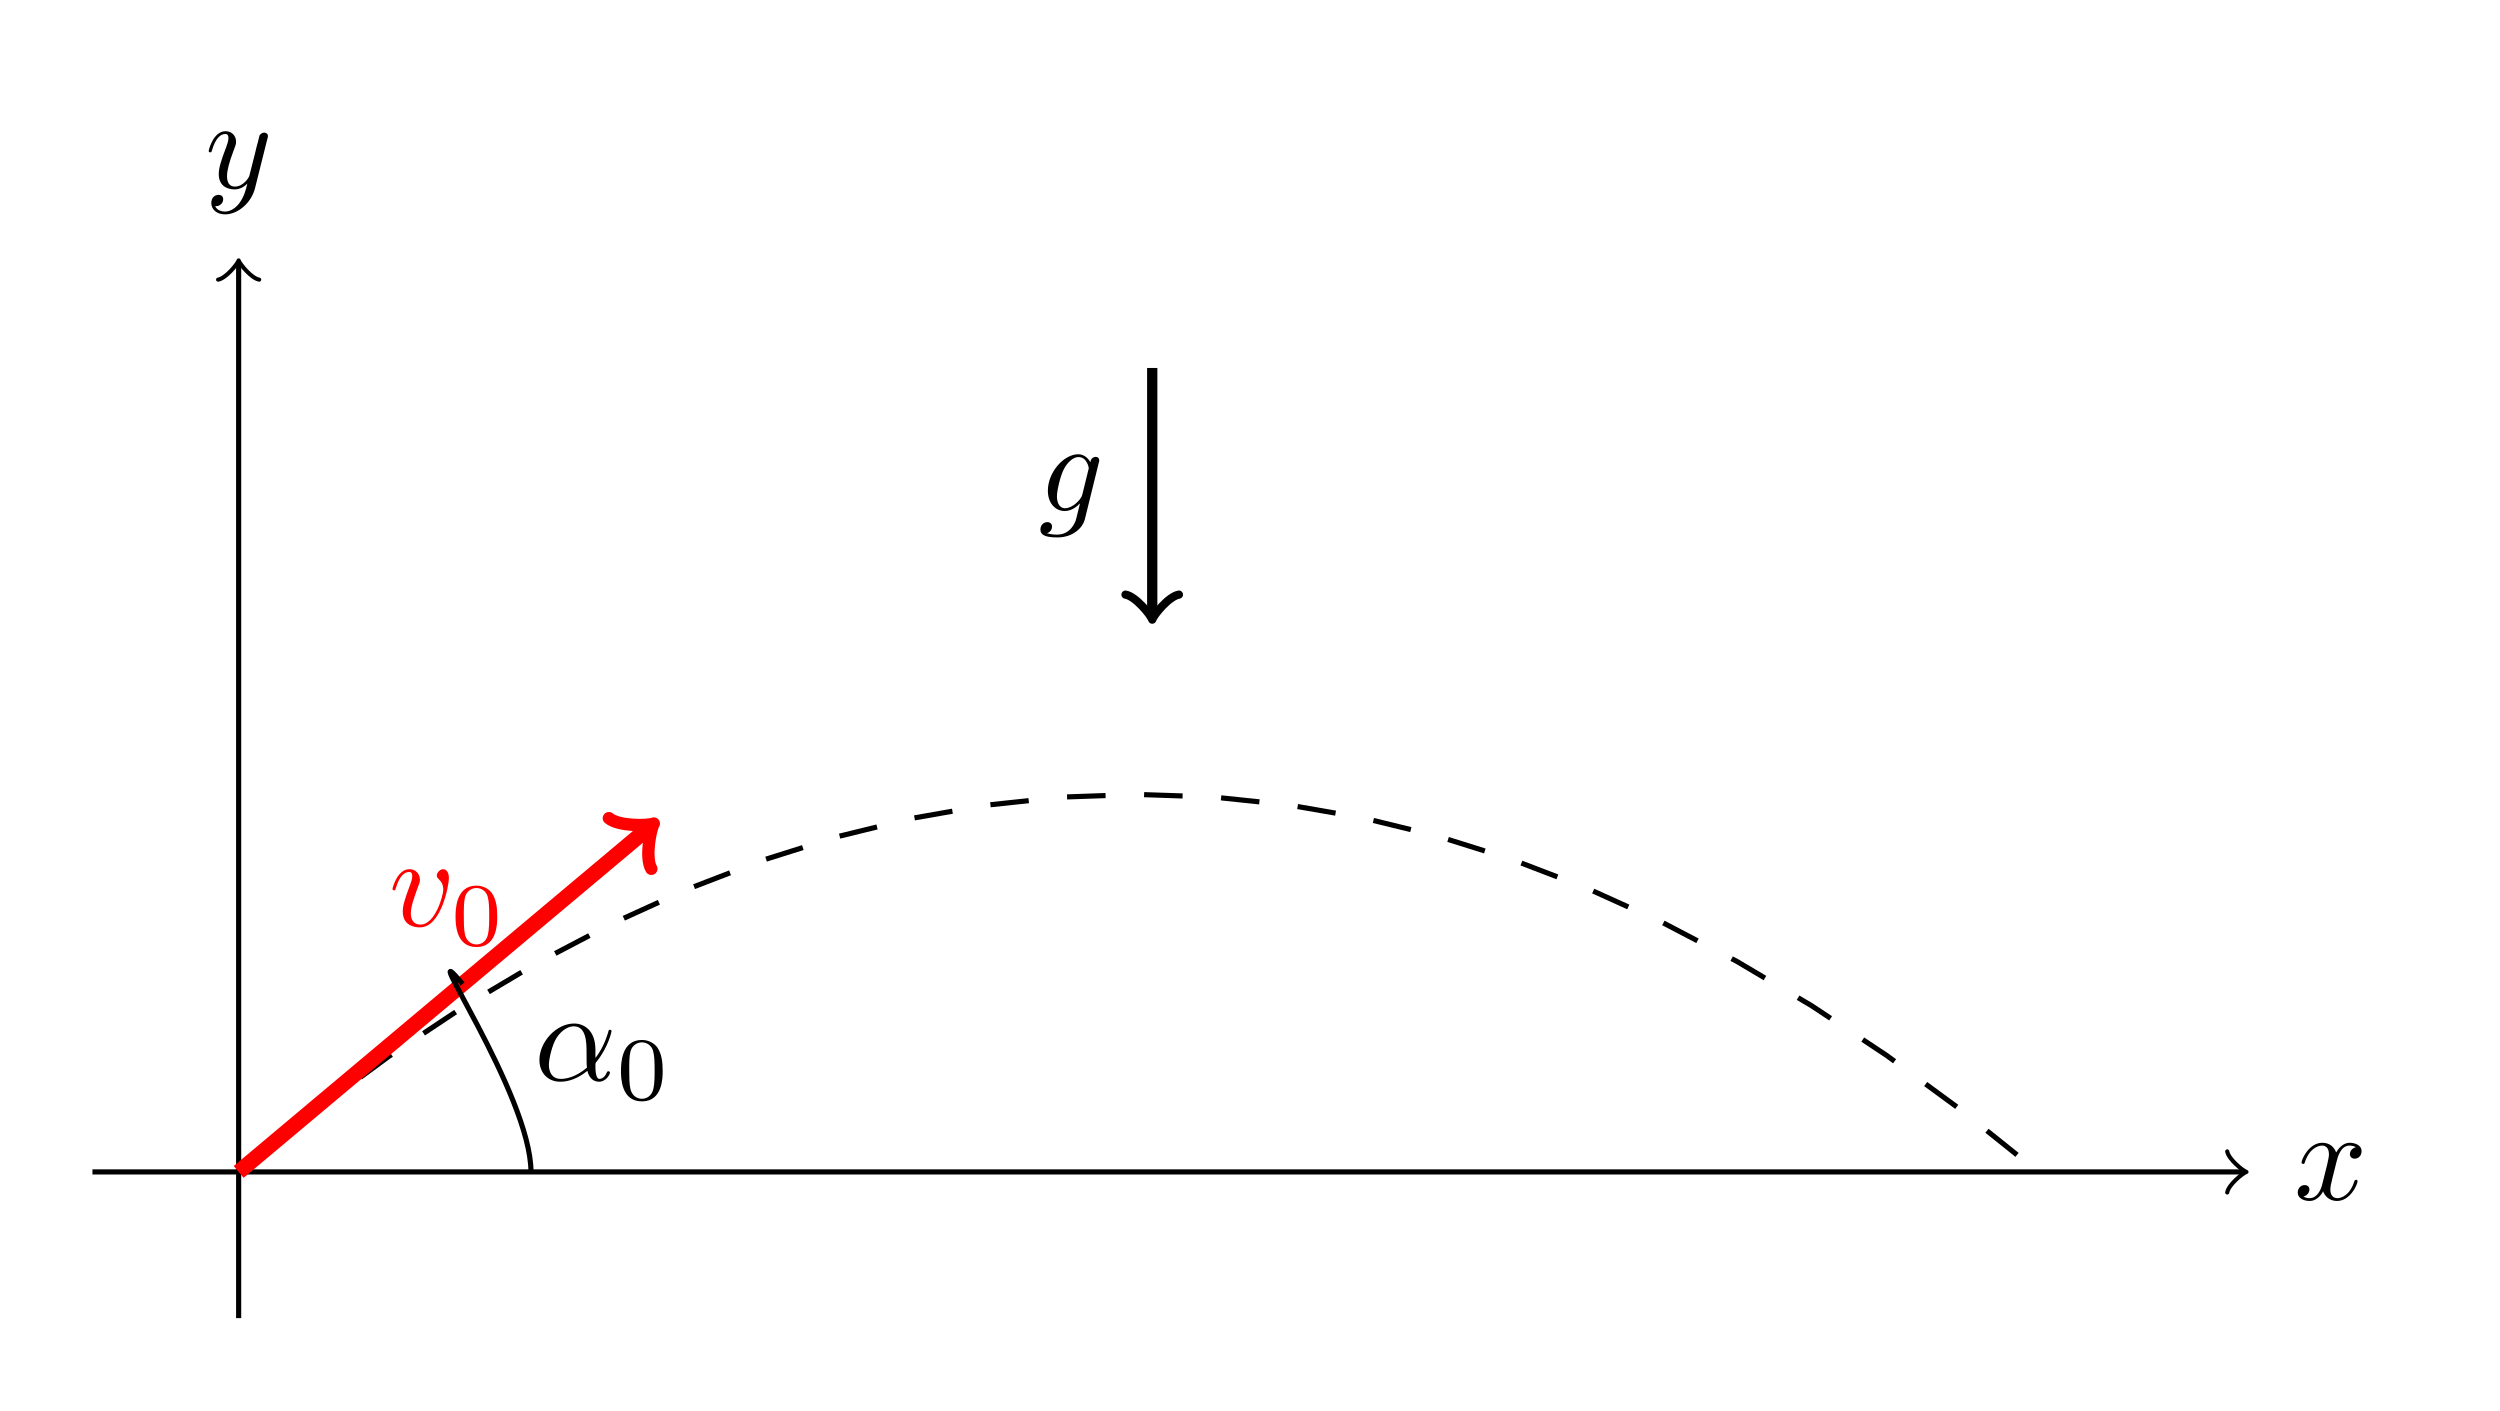
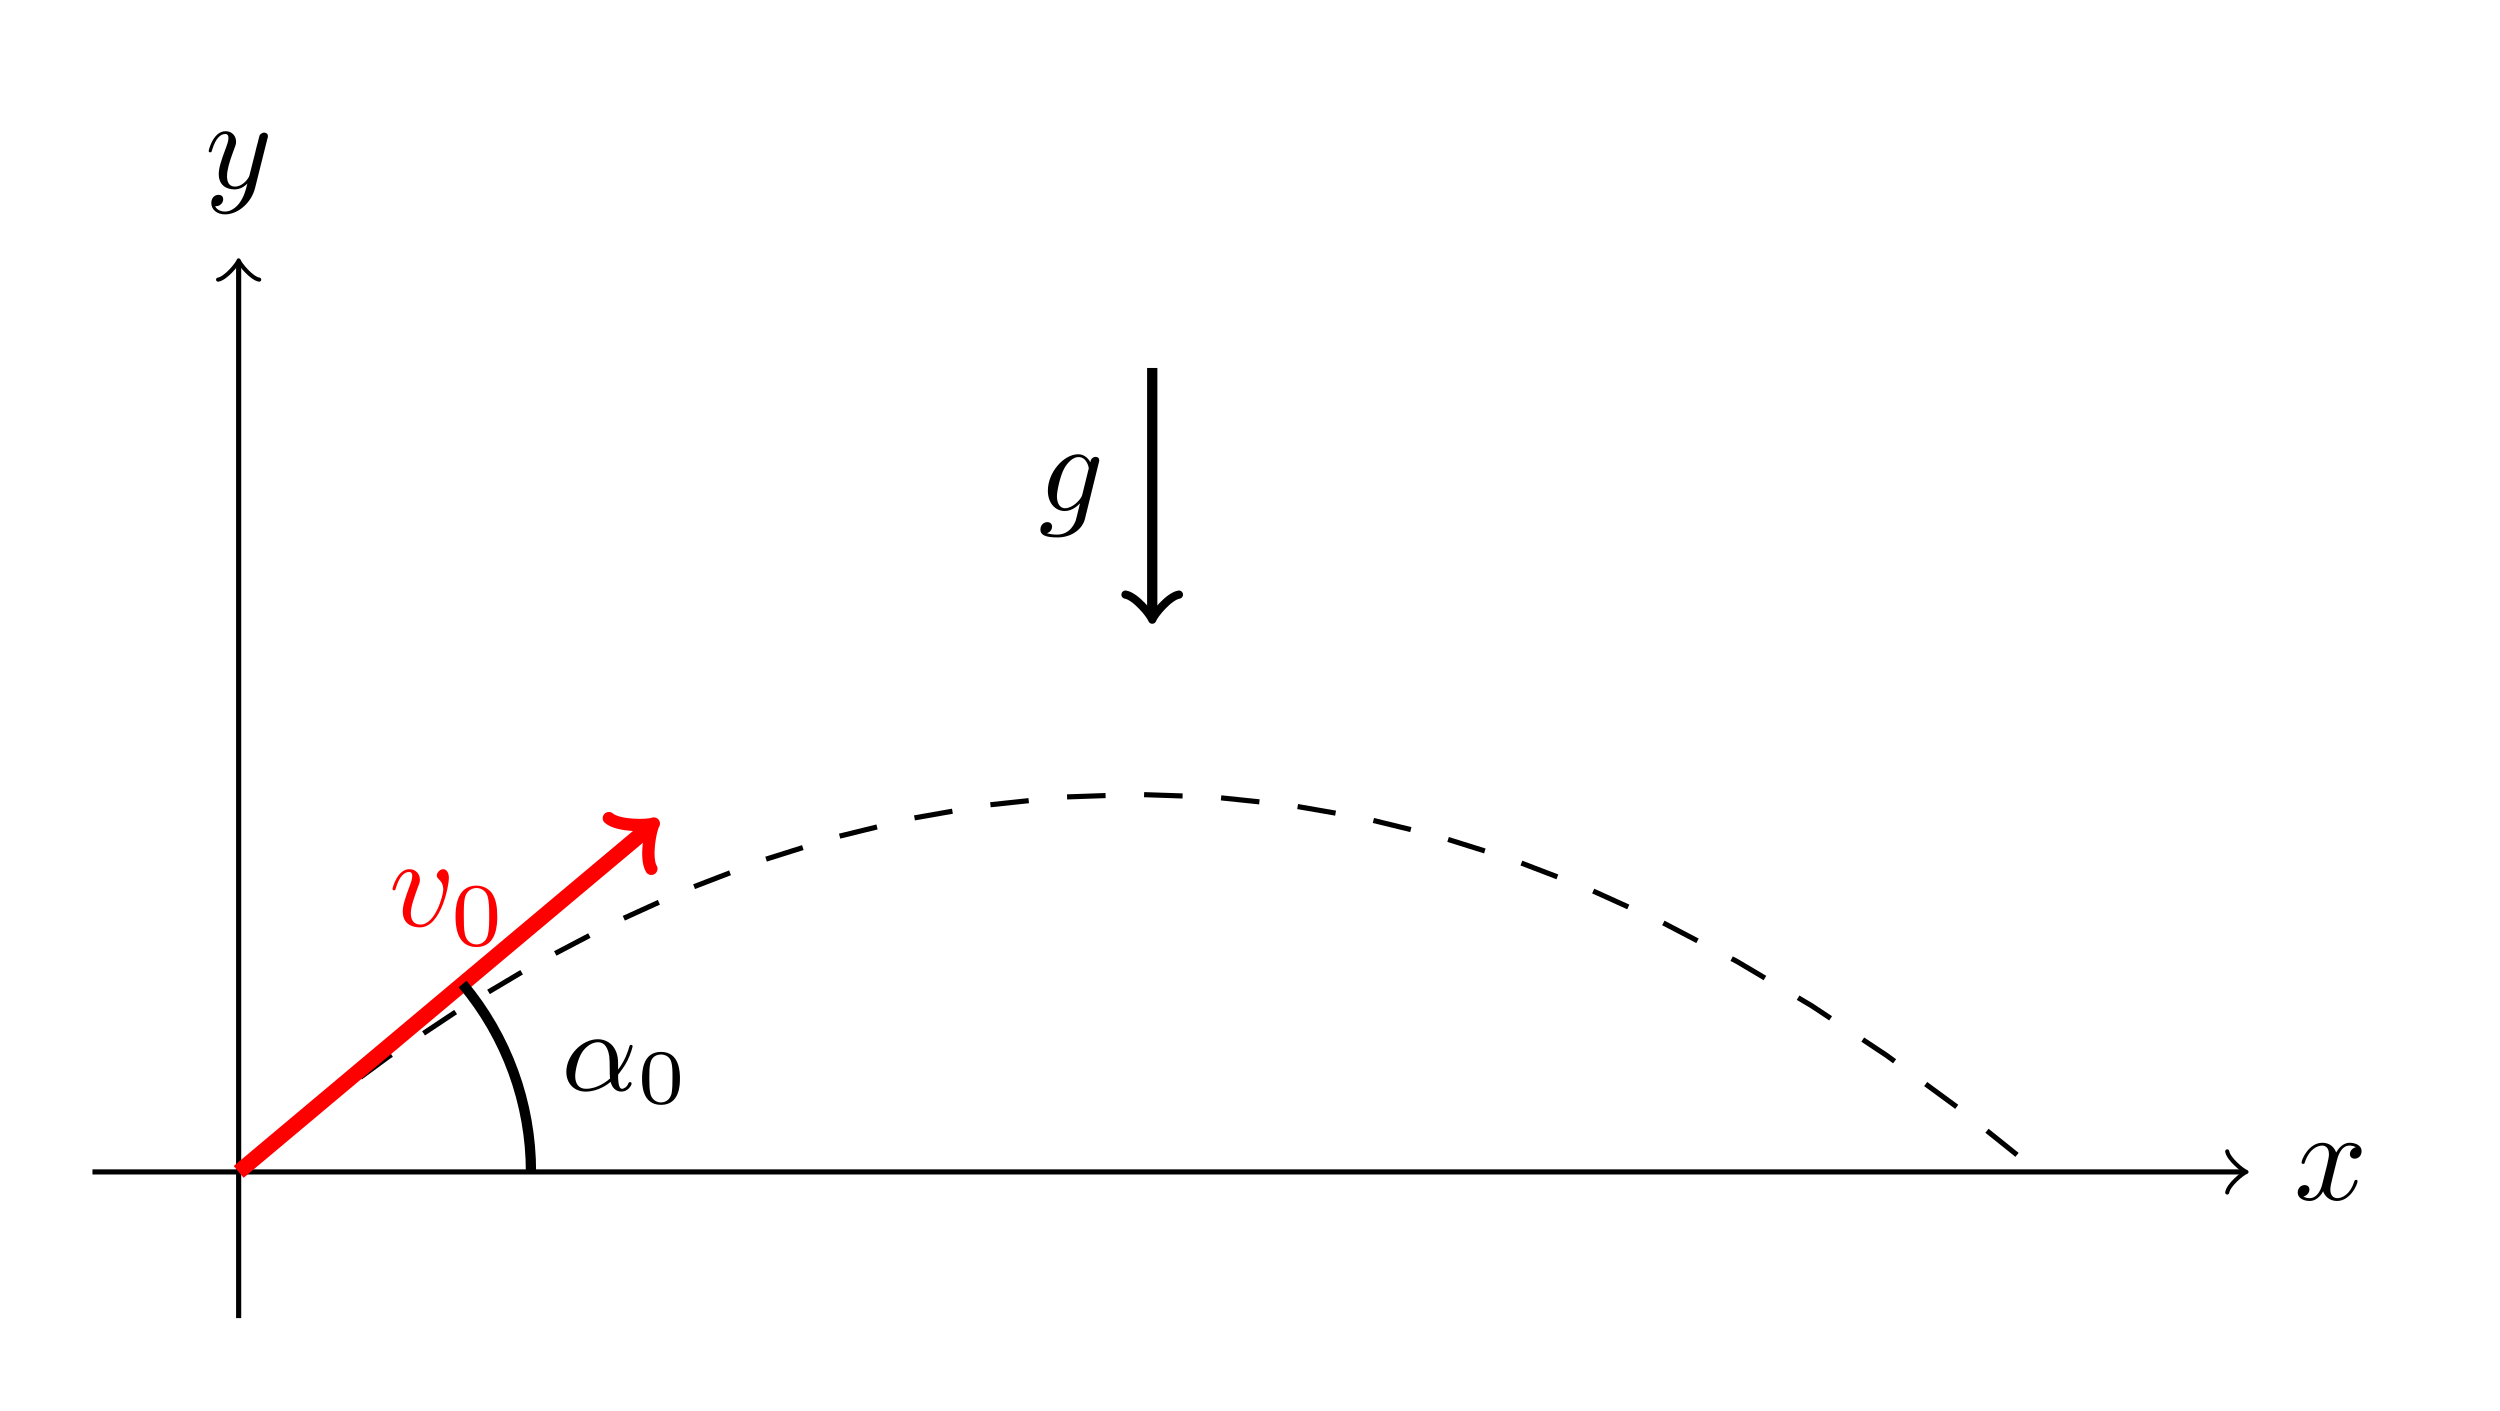
<svg xmlns="http://www.w3.org/2000/svg" xmlns:xlink="http://www.w3.org/1999/xlink" width="193.925pt" height="109.418pt" viewBox="0 0 193.925 109.418" version="1.1">
  <defs>
    <g>
      <symbol overflow="visible" id="glyph0-0">
        <path style="stroke:none;" d="" />
      </symbol>
      <symbol overflow="visible" id="glyph0-1">
        <path style="stroke:none;" d="M 3.328 -3.016 C 3.391 -3.266 3.625 -4.188 4.312 -4.188 C 4.359 -4.188 4.609 -4.188 4.812 -4.062 C 4.531 -4 4.344 -3.766 4.344 -3.516 C 4.344 -3.359 4.453 -3.172 4.719 -3.172 C 4.938 -3.172 5.25 -3.344 5.25 -3.75 C 5.25 -4.266 4.672 -4.406 4.328 -4.406 C 3.75 -4.406 3.406 -3.875 3.281 -3.656 C 3.031 -4.312 2.5 -4.406 2.203 -4.406 C 1.172 -4.406 0.594 -3.125 0.594 -2.875 C 0.594 -2.766 0.703 -2.766 0.719 -2.766 C 0.797 -2.766 0.828 -2.797 0.844 -2.875 C 1.188 -3.938 1.844 -4.188 2.188 -4.188 C 2.375 -4.188 2.719 -4.094 2.719 -3.516 C 2.719 -3.203 2.547 -2.547 2.188 -1.141 C 2.031 -0.531 1.672 -0.109 1.234 -0.109 C 1.172 -0.109 0.953 -0.109 0.734 -0.234 C 0.984 -0.297 1.203 -0.5 1.203 -0.781 C 1.203 -1.047 0.984 -1.125 0.844 -1.125 C 0.531 -1.125 0.297 -0.875 0.297 -0.547 C 0.297 -0.094 0.781 0.109 1.219 0.109 C 1.891 0.109 2.25 -0.594 2.266 -0.641 C 2.391 -0.281 2.75 0.109 3.344 0.109 C 4.375 0.109 4.938 -1.172 4.938 -1.422 C 4.938 -1.531 4.859 -1.531 4.828 -1.531 C 4.734 -1.531 4.719 -1.484 4.688 -1.422 C 4.359 -0.344 3.688 -0.109 3.375 -0.109 C 2.984 -0.109 2.828 -0.422 2.828 -0.766 C 2.828 -0.984 2.875 -1.203 2.984 -1.641 Z M 3.328 -3.016 " />
      </symbol>
      <symbol overflow="visible" id="glyph0-2">
        <path style="stroke:none;" d="M 4.844 -3.797 C 4.891 -3.938 4.891 -3.953 4.891 -4.031 C 4.891 -4.203 4.75 -4.297 4.594 -4.297 C 4.5 -4.297 4.344 -4.234 4.25 -4.094 C 4.234 -4.031 4.141 -3.734 4.109 -3.547 C 4.031 -3.297 3.969 -3.016 3.906 -2.75 L 3.453 -0.953 C 3.422 -0.812 2.984 -0.109 2.328 -0.109 C 1.828 -0.109 1.719 -0.547 1.719 -0.922 C 1.719 -1.375 1.891 -2 2.219 -2.875 C 2.375 -3.281 2.422 -3.391 2.422 -3.594 C 2.422 -4.031 2.109 -4.406 1.609 -4.406 C 0.656 -4.406 0.297 -2.953 0.297 -2.875 C 0.297 -2.766 0.391 -2.766 0.406 -2.766 C 0.516 -2.766 0.516 -2.797 0.562 -2.953 C 0.844 -3.891 1.234 -4.188 1.578 -4.188 C 1.656 -4.188 1.828 -4.188 1.828 -3.875 C 1.828 -3.625 1.719 -3.359 1.656 -3.172 C 1.25 -2.109 1.078 -1.547 1.078 -1.078 C 1.078 -0.188 1.703 0.109 2.297 0.109 C 2.688 0.109 3.016 -0.062 3.297 -0.344 C 3.172 0.172 3.047 0.672 2.656 1.203 C 2.391 1.531 2.016 1.828 1.562 1.828 C 1.422 1.828 0.969 1.797 0.797 1.406 C 0.953 1.406 1.094 1.406 1.219 1.281 C 1.328 1.203 1.422 1.062 1.422 0.875 C 1.422 0.562 1.156 0.531 1.062 0.531 C 0.828 0.531 0.5 0.688 0.5 1.172 C 0.5 1.672 0.938 2.047 1.562 2.047 C 2.578 2.047 3.609 1.141 3.891 0.016 Z M 4.844 -3.797 " />
      </symbol>
      <symbol overflow="visible" id="glyph0-3">
        <path style="stroke:none;" d="M 4.672 -3.703 C 4.672 -4.25 4.406 -4.406 4.234 -4.406 C 3.984 -4.406 3.734 -4.141 3.734 -3.922 C 3.734 -3.797 3.781 -3.734 3.891 -3.625 C 4.109 -3.422 4.234 -3.172 4.234 -2.812 C 4.234 -2.391 3.625 -0.109 2.469 -0.109 C 1.953 -0.109 1.719 -0.453 1.719 -0.984 C 1.719 -1.531 2 -2.266 2.297 -3.094 C 2.375 -3.266 2.422 -3.406 2.422 -3.594 C 2.422 -4.031 2.109 -4.406 1.609 -4.406 C 0.672 -4.406 0.297 -2.953 0.297 -2.875 C 0.297 -2.766 0.391 -2.766 0.406 -2.766 C 0.516 -2.766 0.516 -2.797 0.562 -2.953 C 0.859 -3.953 1.281 -4.188 1.578 -4.188 C 1.656 -4.188 1.828 -4.188 1.828 -3.875 C 1.828 -3.625 1.719 -3.344 1.656 -3.172 C 1.219 -2.016 1.094 -1.562 1.094 -1.125 C 1.094 -0.047 1.969 0.109 2.422 0.109 C 4.094 0.109 4.672 -3.188 4.672 -3.703 Z M 4.672 -3.703 " />
      </symbol>
      <symbol overflow="visible" id="glyph0-4">
-         <path style="stroke:none;" d="M 4.75 -2.359 C 4.75 -3.922 3.828 -4.406 3.094 -4.406 C 1.719 -4.406 0.406 -2.984 0.406 -1.578 C 0.406 -0.641 1 0.109 2.031 0.109 C 2.656 0.109 3.375 -0.125 4.125 -0.734 C 4.25 -0.203 4.578 0.109 5.031 0.109 C 5.562 0.109 5.875 -0.438 5.875 -0.594 C 5.875 -0.672 5.812 -0.703 5.75 -0.703 C 5.688 -0.703 5.656 -0.672 5.625 -0.594 C 5.438 -0.109 5.078 -0.109 5.062 -0.109 C 4.75 -0.109 4.75 -0.891 4.75 -1.125 C 4.75 -1.328 4.75 -1.359 4.859 -1.469 C 5.797 -2.656 6 -3.812 6 -3.812 C 6 -3.844 5.984 -3.922 5.875 -3.922 C 5.781 -3.922 5.781 -3.891 5.734 -3.703 C 5.547 -3.078 5.219 -2.328 4.75 -1.734 Z M 4.094 -0.984 C 3.203 -0.219 2.438 -0.109 2.047 -0.109 C 1.453 -0.109 1.141 -0.562 1.141 -1.203 C 1.141 -1.688 1.406 -2.766 1.719 -3.266 C 2.188 -4 2.734 -4.188 3.078 -4.188 C 4.062 -4.188 4.062 -2.875 4.062 -2.109 C 4.062 -1.734 4.062 -1.156 4.094 -0.984 Z M 4.094 -0.984 " />
-       </symbol>
-       <symbol overflow="visible" id="glyph0-5">
        <path style="stroke:none;" d="M 4.688 -3.766 C 4.703 -3.812 4.719 -3.875 4.719 -3.938 C 4.719 -4.109 4.609 -4.203 4.438 -4.203 C 4.344 -4.203 4.062 -4.141 4.031 -3.781 C 3.844 -4.141 3.5 -4.406 3.094 -4.406 C 1.969 -4.406 0.734 -3.016 0.734 -1.578 C 0.734 -0.594 1.328 0 2.047 0 C 2.641 0 3.109 -0.469 3.203 -0.578 L 3.219 -0.562 C 3.016 0.312 2.891 0.734 2.891 0.75 C 2.844 0.844 2.516 1.828 1.453 1.828 C 1.266 1.828 0.938 1.812 0.656 1.719 C 0.953 1.641 1.062 1.375 1.062 1.203 C 1.062 1.047 0.953 0.859 0.688 0.859 C 0.469 0.859 0.156 1.031 0.156 1.438 C 0.156 1.844 0.516 2.047 1.469 2.047 C 2.719 2.047 3.438 1.266 3.594 0.672 Z M 3.406 -1.281 C 3.344 -1.016 3.109 -0.766 2.891 -0.578 C 2.688 -0.406 2.375 -0.219 2.078 -0.219 C 1.578 -0.219 1.438 -0.734 1.438 -1.141 C 1.438 -1.609 1.719 -2.797 2 -3.297 C 2.266 -3.781 2.688 -4.188 3.109 -4.188 C 3.766 -4.188 3.906 -3.375 3.906 -3.328 C 3.906 -3.281 3.891 -3.219 3.875 -3.188 Z M 3.406 -1.281 " />
      </symbol>
      <symbol overflow="visible" id="glyph1-0">
        <path style="stroke:none;" d="" />
      </symbol>
      <symbol overflow="visible" id="glyph1-1">
        <path style="stroke:none;" d="M 3.594 -2.219 C 3.594 -2.984 3.5 -3.547 3.188 -4.031 C 2.969 -4.344 2.531 -4.625 1.984 -4.625 C 0.359 -4.625 0.359 -2.719 0.359 -2.219 C 0.359 -1.719 0.359 0.141 1.984 0.141 C 3.594 0.141 3.594 -1.719 3.594 -2.219 Z M 1.984 -0.062 C 1.656 -0.062 1.234 -0.25 1.094 -0.812 C 1 -1.219 1 -1.797 1 -2.312 C 1 -2.828 1 -3.359 1.094 -3.734 C 1.25 -4.281 1.688 -4.438 1.984 -4.438 C 2.359 -4.438 2.719 -4.203 2.844 -3.797 C 2.953 -3.422 2.969 -2.922 2.969 -2.312 C 2.969 -1.797 2.969 -1.281 2.875 -0.844 C 2.734 -0.203 2.266 -0.062 1.984 -0.062 Z M 1.984 -0.062 " />
+       </symbol>
+       <symbol overflow="visible" id="glyph2-0">
+         <path style="stroke:none;" d="" />
+       </symbol>
+       <symbol overflow="visible" id="glyph2-1">
+         <path style="stroke:none;" d="M 4.406 -2.109 C 4.406 -3.438 3.594 -3.969 2.828 -3.969 C 1.609 -3.969 0.391 -2.719 0.391 -1.438 C 0.391 -0.516 1.016 0.094 1.891 0.094 C 2.859 0.094 3.594 -0.469 3.828 -0.656 C 3.938 -0.203 4.234 0.094 4.672 0.094 C 5.156 0.094 5.453 -0.375 5.453 -0.531 C 5.453 -0.641 5.359 -0.641 5.328 -0.641 C 5.234 -0.641 5.219 -0.594 5.188 -0.516 C 5.094 -0.266 4.859 -0.125 4.703 -0.125 C 4.406 -0.125 4.406 -0.922 4.406 -1.109 C 4.406 -1.219 4.406 -1.234 4.5 -1.344 C 4.641 -1.531 4.891 -1.844 5.125 -2.297 C 5.391 -2.828 5.531 -3.375 5.531 -3.422 C 5.531 -3.438 5.531 -3.531 5.422 -3.531 C 5.312 -3.531 5.312 -3.5 5.266 -3.359 C 5.172 -3.047 4.969 -2.359 4.406 -1.609 Z M 3.781 -0.922 C 3.547 -0.719 2.828 -0.125 1.906 -0.125 C 1.406 -0.125 1.078 -0.453 1.078 -1.109 C 1.078 -1.484 1.25 -2.375 1.609 -2.953 C 1.844 -3.312 2.312 -3.734 2.828 -3.734 C 3.438 -3.734 3.625 -3.203 3.719 -2.656 C 3.781 -2.172 3.734 -1.312 3.781 -0.922 Z M 3.781 -0.922 " />
+       </symbol>
+       <symbol overflow="visible" id="glyph3-0">
+         <path style="stroke:none;" d="" />
+       </symbol>
+       <symbol overflow="visible" id="glyph3-1">
+         <path style="stroke:none;" d="M 3.297 -1.906 C 3.297 -2.344 3.297 -3.984 1.828 -3.984 C 0.359 -3.984 0.359 -2.344 0.359 -1.906 C 0.359 -1.484 0.359 0.125 1.828 0.125 C 3.297 0.125 3.297 -1.484 3.297 -1.906 Z M 1.828 -0.062 C 1.578 -0.062 1.172 -0.188 1.016 -0.688 C 0.922 -1.031 0.922 -1.609 0.922 -1.984 C 0.922 -2.391 0.922 -2.844 1.016 -3.172 C 1.156 -3.703 1.609 -3.781 1.828 -3.781 C 2.094 -3.781 2.5 -3.656 2.625 -3.203 C 2.719 -2.891 2.719 -2.453 2.719 -1.984 C 2.719 -1.609 2.719 -1 2.625 -0.672 C 2.453 -0.141 2.016 -0.062 1.828 -0.062 Z M 1.828 -0.062 " />
      </symbol>
    </g>
  </defs>
  <g id="surface1">
    <path style="fill:none;stroke-width:0.399;stroke-linecap:butt;stroke-linejoin:miter;stroke:rgb(0%,0%,0%);stroke-opacity:1;stroke-miterlimit:10;" d="M -11.339 -0 L 155.45 -0 " transform="matrix(1,0,0,-1,18.511,90.906)" />
    <path style="fill:none;stroke-width:0.319;stroke-linecap:round;stroke-linejoin:round;stroke:rgb(0%,0%,0%);stroke-opacity:1;stroke-miterlimit:10;" d="M -1.195 1.593 C -1.097 0.996 0.001 0.101 0.298 -0 C 0.001 -0.098 -1.097 -0.996 -1.195 -1.594 " transform="matrix(1,0,0,-1,173.9602,90.906)" />
    <g style="fill:rgb(0%,0%,0%);fill-opacity:1;">
      <use xlink:href="#glyph0-1" x="177.937" y="93.051" />
    </g>
    <path style="fill:none;stroke-width:0.399;stroke-linecap:butt;stroke-linejoin:miter;stroke:rgb(0%,0%,0%);stroke-opacity:1;stroke-miterlimit:10;" d="M 0.001 -11.34 L 0.001 70.41 " transform="matrix(1,0,0,-1,18.511,90.906)" />
    <path style="fill:none;stroke-width:0.319;stroke-linecap:round;stroke-linejoin:round;stroke:rgb(0%,0%,0%);stroke-opacity:1;stroke-miterlimit:10;" d="M -1.194 1.593 C -1.096 0.995 0.001 0.101 0.298 -0.001 C 0.001 -0.098 -1.096 -0.997 -1.194 -1.594 " transform="matrix(0,-1,-1,0,18.511,20.49726)" />
    <g style="fill:rgb(0%,0%,0%);fill-opacity:1;">
      <use xlink:href="#glyph0-2" x="15.891" y="14.583" />
    </g>
    <path style="fill:none;stroke-width:0.399;stroke-linecap:butt;stroke-linejoin:miter;stroke:rgb(0%,0%,0%);stroke-opacity:1;stroke-dasharray:2.989,2.989;stroke-miterlimit:10;" d="M 0.001 -0 L 5.809 4.672 L 11.622 8.941 L 17.43 12.801 L 23.243 16.258 L 29.055 19.304 L 34.864 21.949 L 40.676 24.187 L 46.485 26.015 L 52.298 27.441 L 58.106 28.461 L 63.919 29.078 L 69.727 29.281 L 75.54 29.086 L 81.348 28.48 L 87.161 27.472 L 92.973 26.054 L 98.782 24.234 L 104.594 22.004 L 110.403 19.371 L 116.216 16.332 L 122.024 12.886 L 127.837 9.035 L 133.645 4.777 L 139.458 0.113 " transform="matrix(1,0,0,-1,18.511,90.906)" />
    <path style="fill:none;stroke-width:1.196;stroke-linecap:butt;stroke-linejoin:miter;stroke:rgb(100%,0%,0%);stroke-opacity:1;stroke-miterlimit:10;" d="M 0.001 -0 L 31.837 26.715 " transform="matrix(1,0,0,-1,18.511,90.906)" />
    <path style="fill:none;stroke-width:0.956;stroke-linecap:round;stroke-linejoin:round;stroke:rgb(100%,0%,0%);stroke-opacity:1;stroke-miterlimit:10;" d="M -1.913 2.549 C -1.754 1.594 -0 0.158 0.477 0.001 C -0 -0.157 -1.754 -1.594 -1.914 -2.552 " transform="matrix(0.76949,-0.6457,-0.6457,-0.76949,50.34817,64.1915)" />
    <g style="fill:rgb(100%,0%,0%);fill-opacity:1;">
      <use xlink:href="#glyph0-3" x="30.149" y="71.828" />
    </g>
    <g style="fill:rgb(100%,0%,0%);fill-opacity:1;">
      <use xlink:href="#glyph1-1" x="34.978" y="73.322" />
    </g>
-     <path style="fill:none;stroke-width:0.399;stroke-linecap:butt;stroke-linejoin:miter;stroke:rgb(0%,0%,0%);stroke-opacity:1;stroke-miterlimit:10;" d="M 22.677 -0 C 22.677 6.062 13.473 19.218 17.372 14.578 " transform="matrix(1,0,0,-1,18.511,90.906)" />
+     <path style="fill:none;stroke-width:0.797;stroke-linecap:butt;stroke-linejoin:miter;stroke:rgb(0%,0%,0%);stroke-opacity:1;stroke-miterlimit:10;" d="M 22.677 -0 C 22.677 5.332 20.798 10.492 17.372 14.578 " transform="matrix(1,0,0,-1,18.511,90.906)" />
    <g style="fill:rgb(0%,0%,0%);fill-opacity:1;">
-       <use xlink:href="#glyph0-4" x="41.437" y="83.8" />
+       <use xlink:href="#glyph2-1" x="43.54" y="84.582" />
    </g>
    <g style="fill:rgb(0%,0%,0%);fill-opacity:1;">
-       <use xlink:href="#glyph1-1" x="47.81" y="85.294" />
+       <use xlink:href="#glyph3-1" x="49.446" y="85.579" />
    </g>
    <path style="fill:none;stroke-width:0.797;stroke-linecap:butt;stroke-linejoin:miter;stroke:rgb(0%,0%,0%);stroke-opacity:1;stroke-miterlimit:10;" d="M 70.868 62.363 L 70.868 43.226 " transform="matrix(1,0,0,-1,18.511,90.906)" />
    <path style="fill:none;stroke-width:0.638;stroke-linecap:round;stroke-linejoin:round;stroke:rgb(0%,0%,0%);stroke-opacity:1;stroke-miterlimit:10;" d="M -1.553 2.071 C -1.425 1.294 0.001 0.13 0.388 0.001 C 0.001 -0.128 -1.425 -1.296 -1.553 -2.073 " transform="matrix(0,1,1,0,89.378,47.67843)" />
    <g style="fill:rgb(0%,0%,0%);fill-opacity:1;">
-       <use xlink:href="#glyph0-5" x="80.549" y="39.642" />
+       <use xlink:href="#glyph0-4" x="80.549" y="39.642" />
    </g>
  </g>
</svg>
